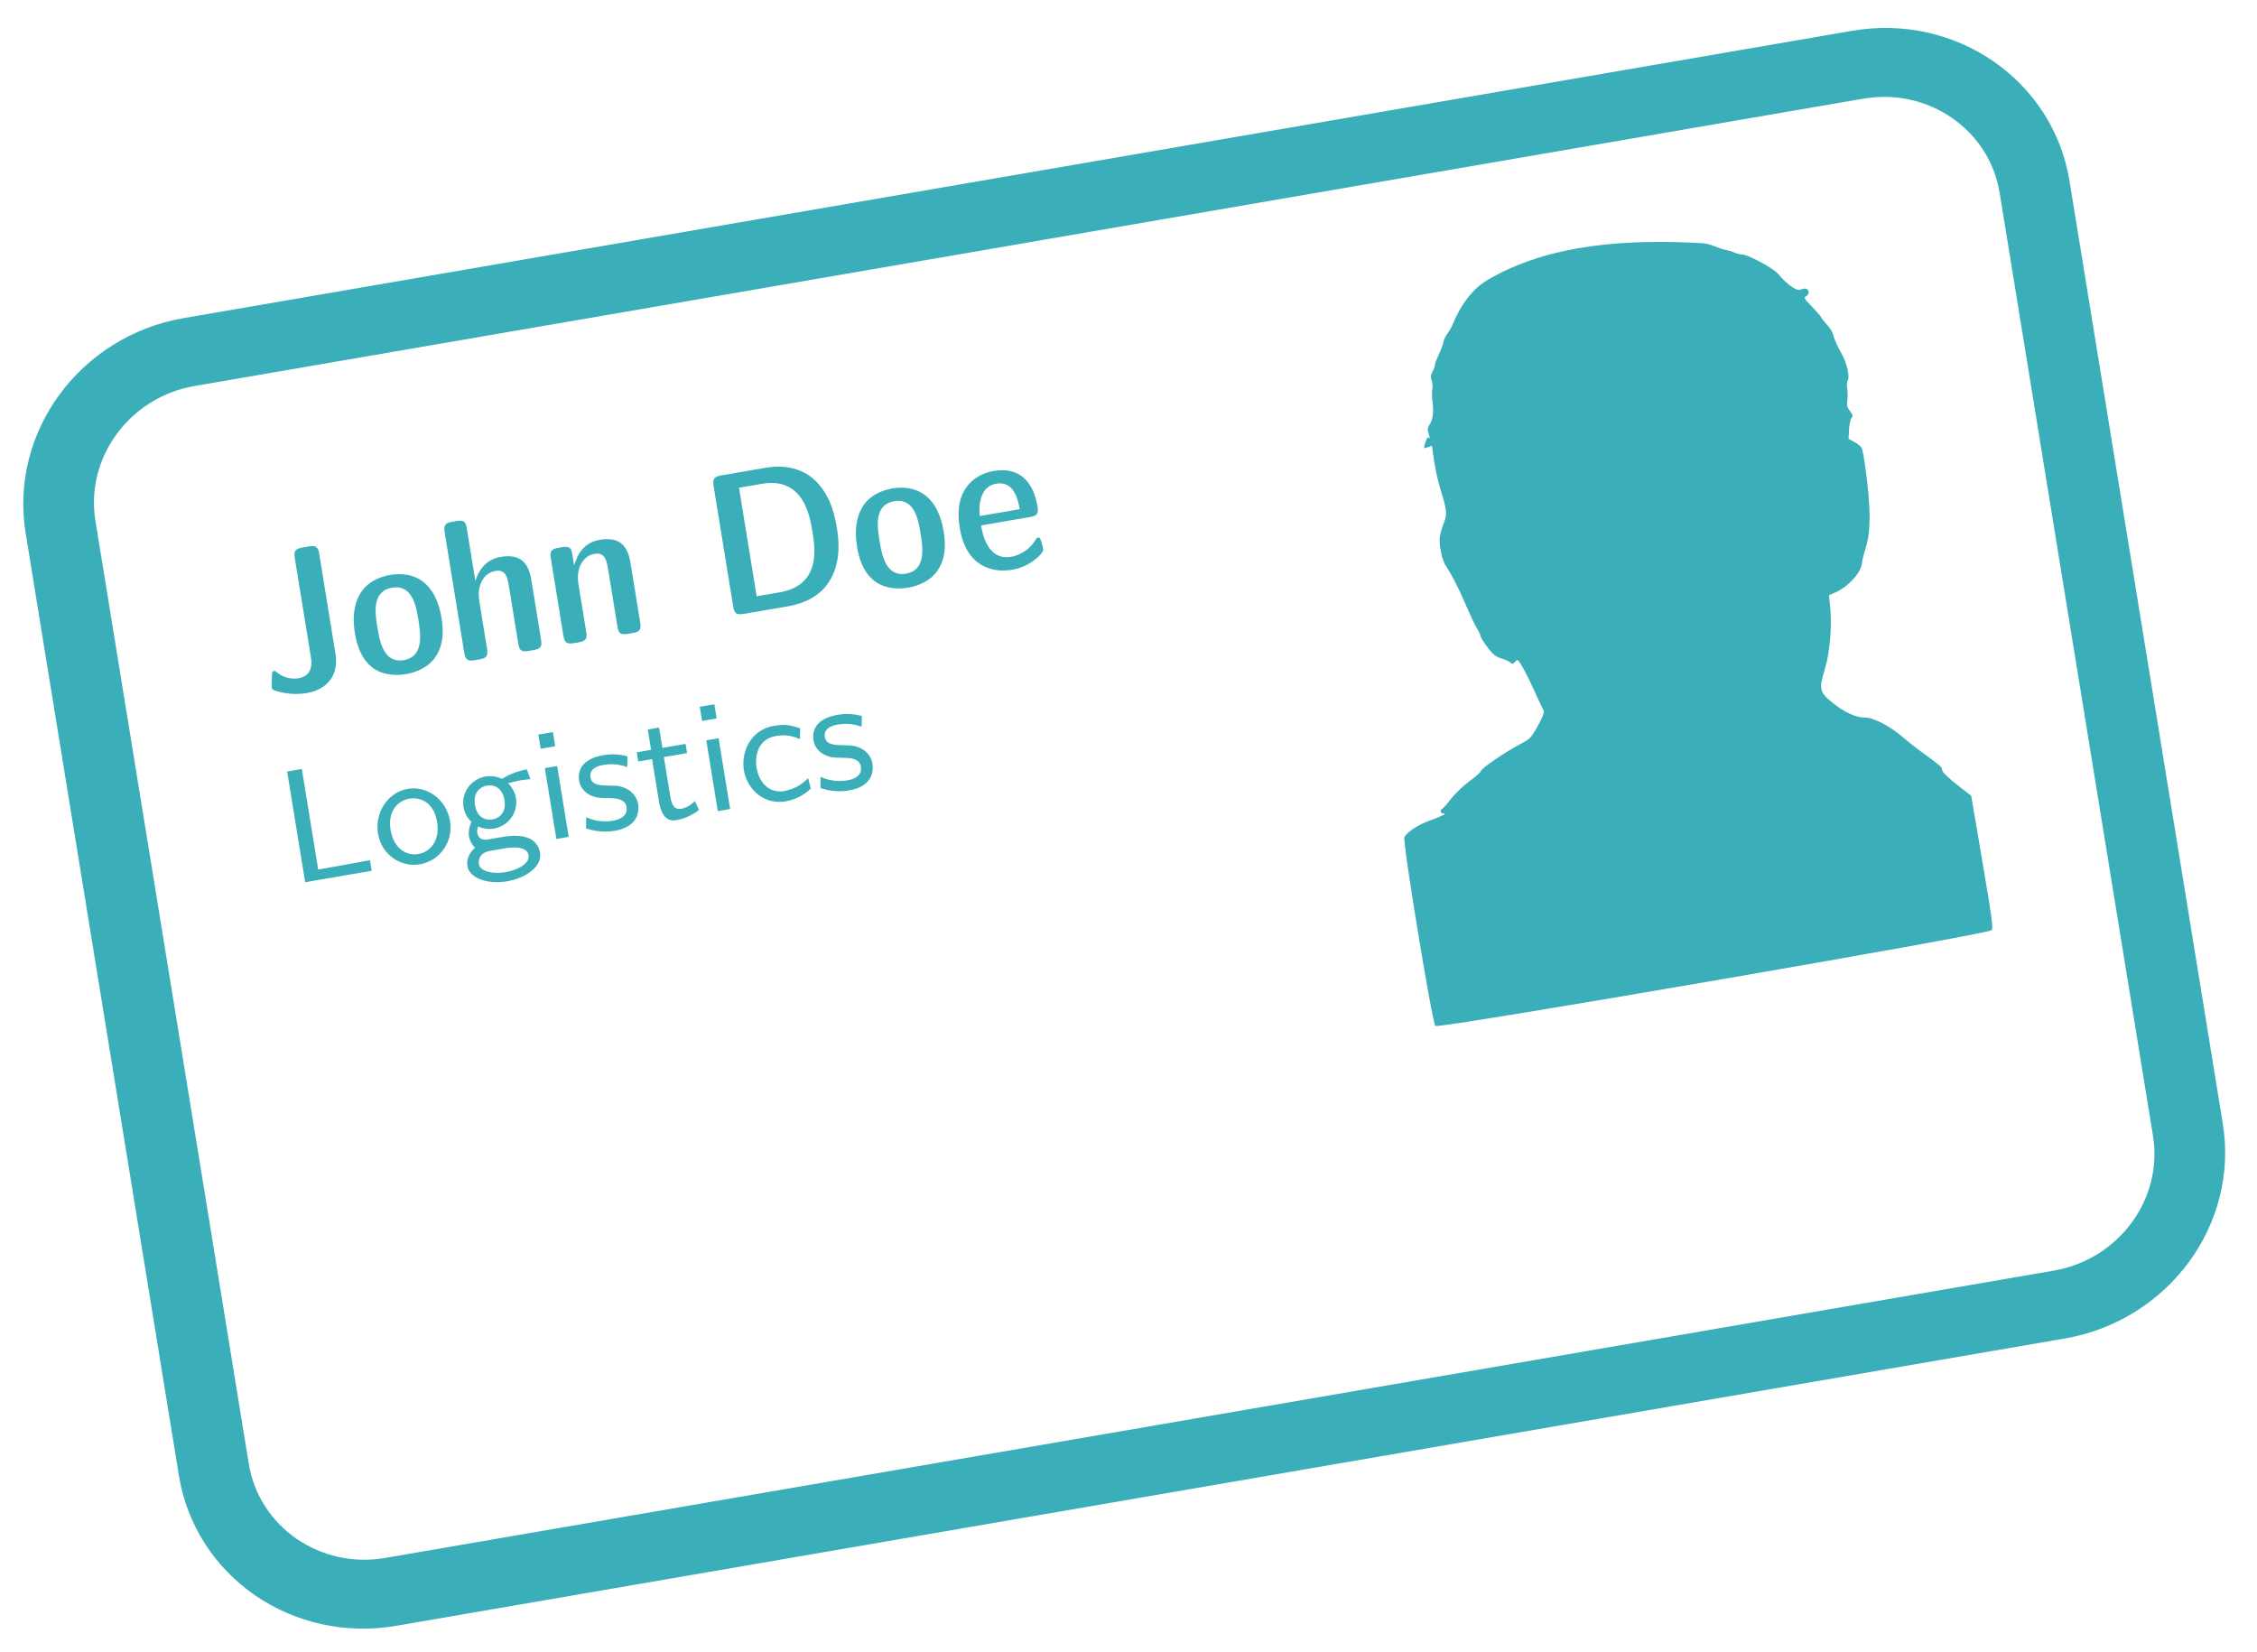
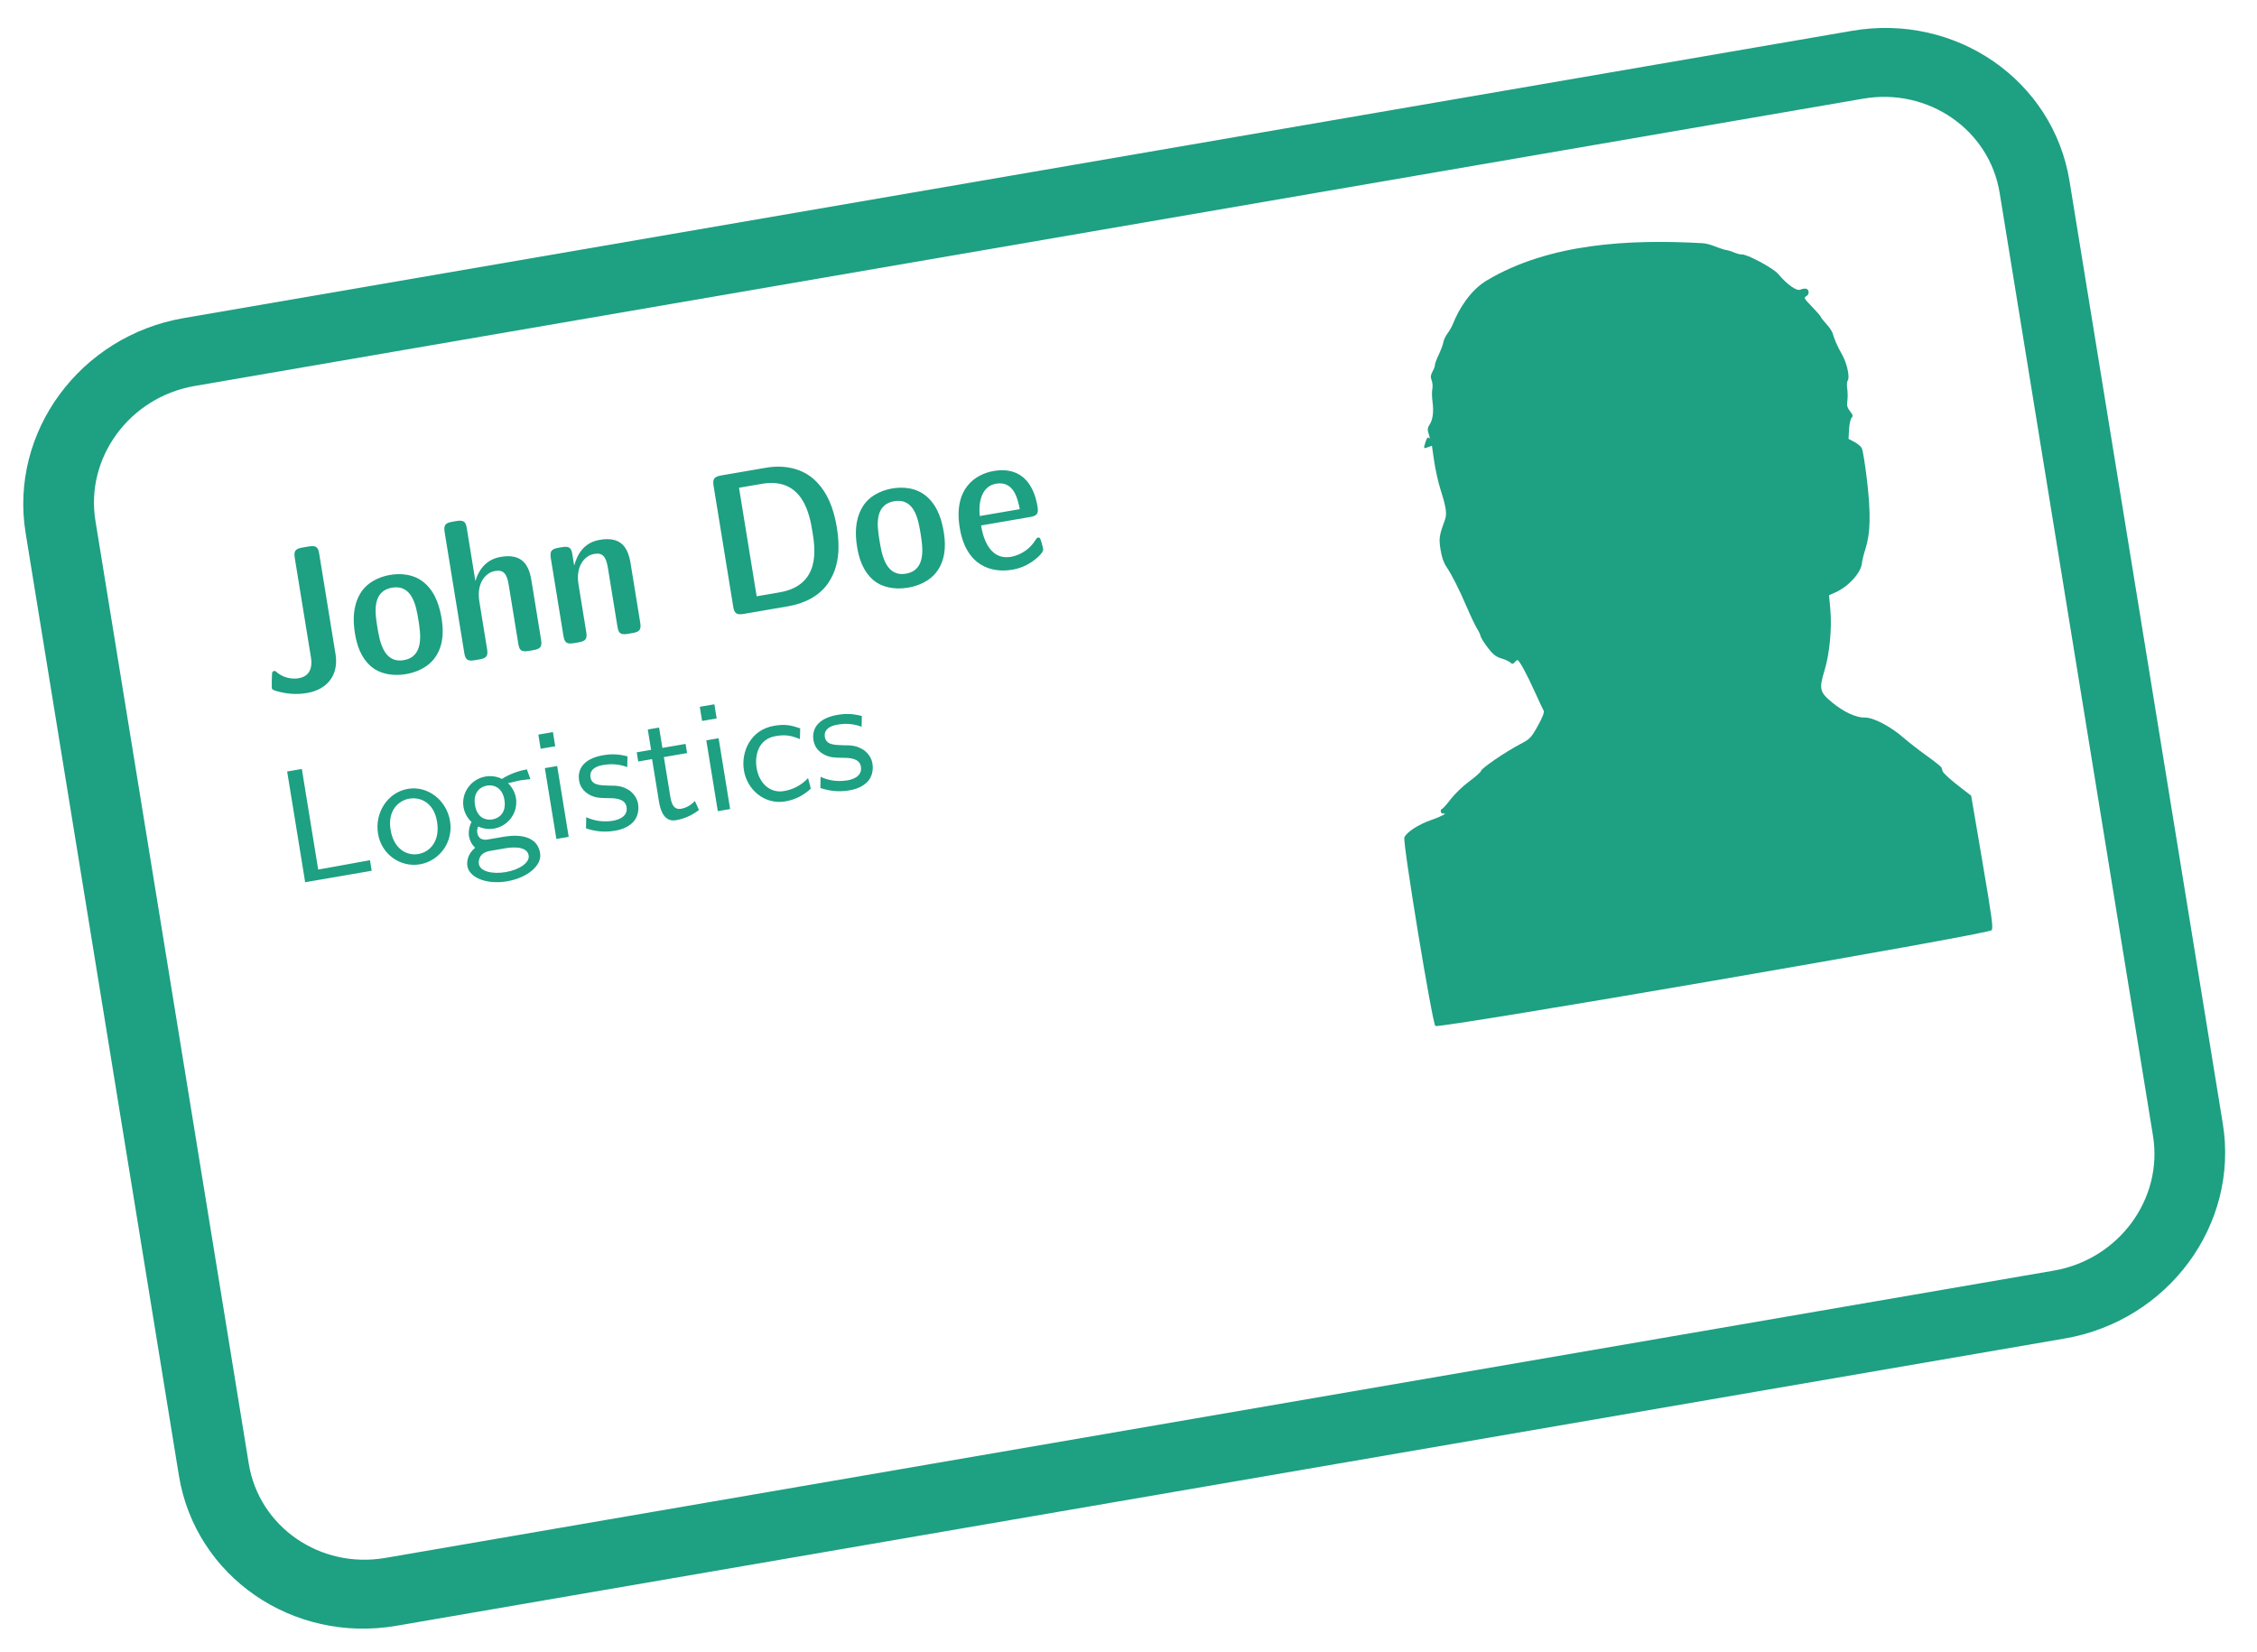
<svg xmlns="http://www.w3.org/2000/svg" width="97mm" height="71mm" viewBox="0 0 343.701 251.575" id="svg2" version="1.1">
  <defs id="defs4" />
  <g id="layer1" transform="translate(0,-800.7874)">
    <g transform="matrix(1.000423,-0.1722784,0.1581123,0.9723482,-38.01304,827.6516)" id="g4258-0" style="stroke:#000000;stroke-opacity:1">
-       <rect ry="23.268" y="38.271" x="37.484" height="194.188" width="300.488" id="rect3336-9" style="fill:none;fill-opacity:1;stroke:#3aafb9;stroke-width:10.63;stroke-linejoin:miter;stroke-miterlimit:4;stroke-dasharray:none;stroke-opacity:1" />
-       <text id="text4142-7" y="92.717" x="63.64" style="font-style:normal;font-variant:normal;font-weight:normal;font-stretch:normal;font-size:40px;line-height:125%;font-family:'Latin Modern Sans';-inkscape-font-specification:'Latin Modern Sans';letter-spacing:0px;word-spacing:0px;fill:#3aafb9;fill-opacity:1;stroke:none;stroke-width:1px;stroke-linecap:butt;stroke-linejoin:miter;stroke-opacity:1" xml:space="preserve">
-         <tspan style="font-style:normal;font-variant:normal;font-weight:600;font-stretch:normal;font-size:31.25px;font-family:'Latin Modern Sans Demi Cond';-inkscape-font-specification:'Latin Modern Sans Demi Cond Semi-Bold';fill:#3aafb9;fill-opacity:1;stroke:none;stroke-opacity:1" y="92.717" x="63.64" id="tspan4144-9">John Doe</tspan>
+       <rect ry="23.268" y="38.271" x="37.484" height="194.188" width="300.488" id="rect3336-9" style="fill:none;fill-opacity:1;stroke:#1ea082;stroke-width:10.63;stroke-linejoin:miter;stroke-miterlimit:4;stroke-dasharray:none;stroke-opacity:1" />
+       <text id="text4142-7" y="92.717" x="63.64" style="font-style:normal;font-variant:normal;font-weight:normal;font-stretch:normal;line-height:0%;font-family:'Latin Modern Sans';-inkscape-font-specification:'Latin Modern Sans';letter-spacing:0px;word-spacing:0px;fill:#1ea082;fill-opacity:1;stroke:none;stroke-width:1px;stroke-linecap:butt;stroke-linejoin:miter;stroke-opacity:1;" xml:space="preserve">
+         <tspan style="font-style:normal;font-variant:normal;font-weight:600;font-stretch:normal;font-size:31.25px;line-height:1.25;font-family:'Latin Modern Sans Demi Cond';-inkscape-font-specification:'Latin Modern Sans Demi Cond Semi-Bold';fill:#1ea082;fill-opacity:1;stroke:none;stroke-opacity:1;" y="92.717" x="63.64" id="tspan4144-9">John Doe</tspan>
      </text>
-       <text id="text4142-3-9" y="122.091" x="62.808" style="font-style:normal;font-variant:normal;font-weight:normal;font-stretch:normal;font-size:40px;line-height:125%;font-family:'Latin Modern Sans';-inkscape-font-specification:'Latin Modern Sans';letter-spacing:0px;word-spacing:0px;fill:#3aafb9;fill-opacity:1;stroke:none;stroke-width:1px;stroke-linecap:butt;stroke-linejoin:miter;stroke-opacity:1" xml:space="preserve">
-         <tspan style="font-style:normal;font-variant:normal;font-weight:normal;font-stretch:normal;font-size:25px;font-family:'Latin Modern Sans';-inkscape-font-specification:'Latin Modern Sans';fill:#3aafb9;fill-opacity:1;stroke:none;stroke-opacity:1" y="122.091" x="62.808" id="tspan4144-6-3">Logistics</tspan>
+       <text id="text4142-3-9" y="122.091" x="62.808" style="font-style:normal;font-variant:normal;font-weight:normal;font-stretch:normal;line-height:0%;font-family:'Latin Modern Sans';-inkscape-font-specification:'Latin Modern Sans';letter-spacing:0px;word-spacing:0px;fill:#1ea082;fill-opacity:1;stroke:none;stroke-width:1px;stroke-linecap:butt;stroke-linejoin:miter;stroke-opacity:1;" xml:space="preserve">
+         <tspan style="font-style:normal;font-variant:normal;font-weight:normal;font-stretch:normal;font-size:25px;line-height:1.25;font-family:'Latin Modern Sans';-inkscape-font-specification:'Latin Modern Sans';fill:#1ea082;fill-opacity:1;stroke:none;stroke-opacity:1;" y="122.091" x="62.808" id="tspan4144-6-3">Logistics</tspan>
      </text>
-       <path d="m 229.043,173.651 c -0.393,-0.446 -0.442,-28.807 -0.052,-29.537 0.387,-0.723 2.441,-1.639 4.379,-1.954 1.54,-0.25 2.758,-0.681 1.926,-0.681 -0.159,0 -0.289,-0.163 -0.289,-0.361 0,-0.199 0.104,-0.361 0.23,-0.361 0.127,0 0.819,-0.569 1.539,-1.265 0.72,-0.696 2.147,-1.695 3.171,-2.221 1.024,-0.526 1.92,-1.106 1.99,-1.289 0.155,-0.404 4.11,-2.275 6.444,-3.049 1.591,-0.527 1.765,-0.66 3.063,-2.332 0.85,-1.095 1.321,-1.911 1.231,-2.134 -0.08,-0.199 -0.499,-1.717 -0.931,-3.374 -0.678,-2.599 -1.388,-4.709 -1.696,-5.035 -0.049,-0.052 -0.266,0.052 -0.483,0.232 -0.334,0.277 -0.435,0.269 -0.669,-0.051 -0.152,-0.208 -0.713,-0.601 -1.248,-0.873 -0.753,-0.384 -1.147,-0.835 -1.746,-1.997 -0.426,-0.825 -0.774,-1.689 -0.774,-1.92 0,-0.23 -0.153,-0.785 -0.34,-1.234 -0.187,-0.448 -0.629,-2.007 -0.981,-3.463 -0.746,-3.085 -1.444,-5.366 -2.081,-6.803 -0.311,-0.701 -0.452,-1.571 -0.448,-2.771 0.005,-1.726 0.138,-2.153 1.354,-4.366 0.478,-0.87 0.502,-1.888 0.107,-4.613 -0.173,-1.193 -0.297,-3.266 -0.276,-4.608 l 0.039,-2.439 -0.615,0.117 c -0.725,0.139 -0.729,0.124 -0.223,-0.891 0.292,-0.585 0.444,-0.702 0.596,-0.459 0.119,0.191 0.143,-0.052 0.057,-0.587 -0.115,-0.715 -0.042,-1.029 0.339,-1.446 0.615,-0.675 0.96,-1.875 0.996,-3.467 0.016,-0.686 0.142,-1.545 0.28,-1.909 0.138,-0.364 0.185,-0.968 0.102,-1.341 -0.107,-0.488 -0.008,-0.859 0.351,-1.316 0.275,-0.35 0.501,-0.759 0.501,-0.909 0,-0.15 0.364,-0.813 0.809,-1.474 0.445,-0.661 0.894,-1.471 0.998,-1.799 0.104,-0.329 0.472,-0.874 0.818,-1.213 0.346,-0.338 0.816,-0.937 1.045,-1.33 1.288,-2.212 3.458,-4.686 6.03,-5.712 10.165,-4.056 22.183,-2.556 32.833,-0.032 1.104,0.262 2.02,1.031 3.039,1.53 0.423,0.207 0.788,0.276 1.276,0.608 0.488,0.331 1.033,0.602 1.211,0.602 0.713,0 4.356,2.886 4.956,3.926 1.066,1.848 2.323,3.141 2.905,2.989 0.284,-0.074 0.668,-0.076 0.854,-0.005 0.501,0.192 0.41,0.987 -0.132,1.159 -0.432,0.137 -0.383,0.279 0.602,1.748 0.59,0.879 1.072,1.689 1.072,1.8 0,0.111 0.289,0.658 0.642,1.218 0.353,0.559 0.668,1.254 0.7,1.543 0.115,1.044 0.393,2.155 0.866,3.455 0.532,1.462 0.66,3.735 0.234,4.161 -0.15,0.15 -0.273,0.699 -0.273,1.221 0,0.521 -0.12,1.35 -0.267,1.84 -0.22,0.735 -0.196,1.031 0.138,1.676 0.348,0.672 0.357,0.823 0.063,1.063 -0.188,0.154 -0.478,0.919 -0.645,1.7 l -0.303,1.42 0.766,0.599 c 0.421,0.33 0.857,0.838 0.967,1.129 0.111,0.292 0.112,2.582 0.003,5.089 -0.225,5.161 -0.766,8.155 -1.876,10.378 -0.387,0.776 -0.776,1.707 -0.863,2.069 -0.347,1.441 -2.545,3.229 -4.649,3.784 l -1.003,0.264 -0.138,2.105 c -0.19,2.908 -1.167,6.781 -2.315,9.177 -1.317,2.749 -1.281,3.241 0.377,5.183 1.505,1.763 3.171,2.924 4.475,3.118 1.187,0.177 3.536,2.005 5.126,3.989 0.706,0.881 2.112,2.455 3.124,3.496 1.012,1.041 1.852,2.017 1.867,2.169 0.015,0.151 0.042,0.388 0.06,0.525 0.044,0.338 0.99,1.567 2.442,3.171 l 1.205,1.331 0.074,10.338 c 0.064,8.898 0.025,10.389 -0.284,10.697 -0.529,0.529 -84.207,0.527 -84.678,-0.002 l -1e-5,1.1e-4 z" style="fill:#3aafb9;fill-opacity:1;stroke:none;stroke-opacity:1" id="path2863-2" />
+       <path d="m 229.043,173.651 c -0.393,-0.446 -0.442,-28.807 -0.052,-29.537 0.387,-0.723 2.441,-1.639 4.379,-1.954 1.54,-0.25 2.758,-0.681 1.926,-0.681 -0.159,0 -0.289,-0.163 -0.289,-0.361 0,-0.199 0.104,-0.361 0.23,-0.361 0.127,0 0.819,-0.569 1.539,-1.265 0.72,-0.696 2.147,-1.695 3.171,-2.221 1.024,-0.526 1.92,-1.106 1.99,-1.289 0.155,-0.404 4.11,-2.275 6.444,-3.049 1.591,-0.527 1.765,-0.66 3.063,-2.332 0.85,-1.095 1.321,-1.911 1.231,-2.134 -0.08,-0.199 -0.499,-1.717 -0.931,-3.374 -0.678,-2.599 -1.388,-4.709 -1.696,-5.035 -0.049,-0.052 -0.266,0.052 -0.483,0.232 -0.334,0.277 -0.435,0.269 -0.669,-0.051 -0.152,-0.208 -0.713,-0.601 -1.248,-0.873 -0.753,-0.384 -1.147,-0.835 -1.746,-1.997 -0.426,-0.825 -0.774,-1.689 -0.774,-1.92 0,-0.23 -0.153,-0.785 -0.34,-1.234 -0.187,-0.448 -0.629,-2.007 -0.981,-3.463 -0.746,-3.085 -1.444,-5.366 -2.081,-6.803 -0.311,-0.701 -0.452,-1.571 -0.448,-2.771 0.005,-1.726 0.138,-2.153 1.354,-4.366 0.478,-0.87 0.502,-1.888 0.107,-4.613 -0.173,-1.193 -0.297,-3.266 -0.276,-4.608 l 0.039,-2.439 -0.615,0.117 c -0.725,0.139 -0.729,0.124 -0.223,-0.891 0.292,-0.585 0.444,-0.702 0.596,-0.459 0.119,0.191 0.143,-0.052 0.057,-0.587 -0.115,-0.715 -0.042,-1.029 0.339,-1.446 0.615,-0.675 0.96,-1.875 0.996,-3.467 0.016,-0.686 0.142,-1.545 0.28,-1.909 0.138,-0.364 0.185,-0.968 0.102,-1.341 -0.107,-0.488 -0.008,-0.859 0.351,-1.316 0.275,-0.35 0.501,-0.759 0.501,-0.909 0,-0.15 0.364,-0.813 0.809,-1.474 0.445,-0.661 0.894,-1.471 0.998,-1.799 0.104,-0.329 0.472,-0.874 0.818,-1.213 0.346,-0.338 0.816,-0.937 1.045,-1.33 1.288,-2.212 3.458,-4.686 6.03,-5.712 10.165,-4.056 22.183,-2.556 32.833,-0.032 1.104,0.262 2.02,1.031 3.039,1.53 0.423,0.207 0.788,0.276 1.276,0.608 0.488,0.331 1.033,0.602 1.211,0.602 0.713,0 4.356,2.886 4.956,3.926 1.066,1.848 2.323,3.141 2.905,2.989 0.284,-0.074 0.668,-0.076 0.854,-0.005 0.501,0.192 0.41,0.987 -0.132,1.159 -0.432,0.137 -0.383,0.279 0.602,1.748 0.59,0.879 1.072,1.689 1.072,1.8 0,0.111 0.289,0.658 0.642,1.218 0.353,0.559 0.668,1.254 0.7,1.543 0.115,1.044 0.393,2.155 0.866,3.455 0.532,1.462 0.66,3.735 0.234,4.161 -0.15,0.15 -0.273,0.699 -0.273,1.221 0,0.521 -0.12,1.35 -0.267,1.84 -0.22,0.735 -0.196,1.031 0.138,1.676 0.348,0.672 0.357,0.823 0.063,1.063 -0.188,0.154 -0.478,0.919 -0.645,1.7 l -0.303,1.42 0.766,0.599 c 0.421,0.33 0.857,0.838 0.967,1.129 0.111,0.292 0.112,2.582 0.003,5.089 -0.225,5.161 -0.766,8.155 -1.876,10.378 -0.387,0.776 -0.776,1.707 -0.863,2.069 -0.347,1.441 -2.545,3.229 -4.649,3.784 l -1.003,0.264 -0.138,2.105 c -0.19,2.908 -1.167,6.781 -2.315,9.177 -1.317,2.749 -1.281,3.241 0.377,5.183 1.505,1.763 3.171,2.924 4.475,3.118 1.187,0.177 3.536,2.005 5.126,3.989 0.706,0.881 2.112,2.455 3.124,3.496 1.012,1.041 1.852,2.017 1.867,2.169 0.015,0.151 0.042,0.388 0.06,0.525 0.044,0.338 0.99,1.567 2.442,3.171 l 1.205,1.331 0.074,10.338 c 0.064,8.898 0.025,10.389 -0.284,10.697 -0.529,0.529 -84.207,0.527 -84.678,-0.002 l -1e-5,1.1e-4 z" style="fill:#1ea082;fill-opacity:1;stroke:none;stroke-opacity:1" id="path2863-2" />
    </g>
  </g>
</svg>
